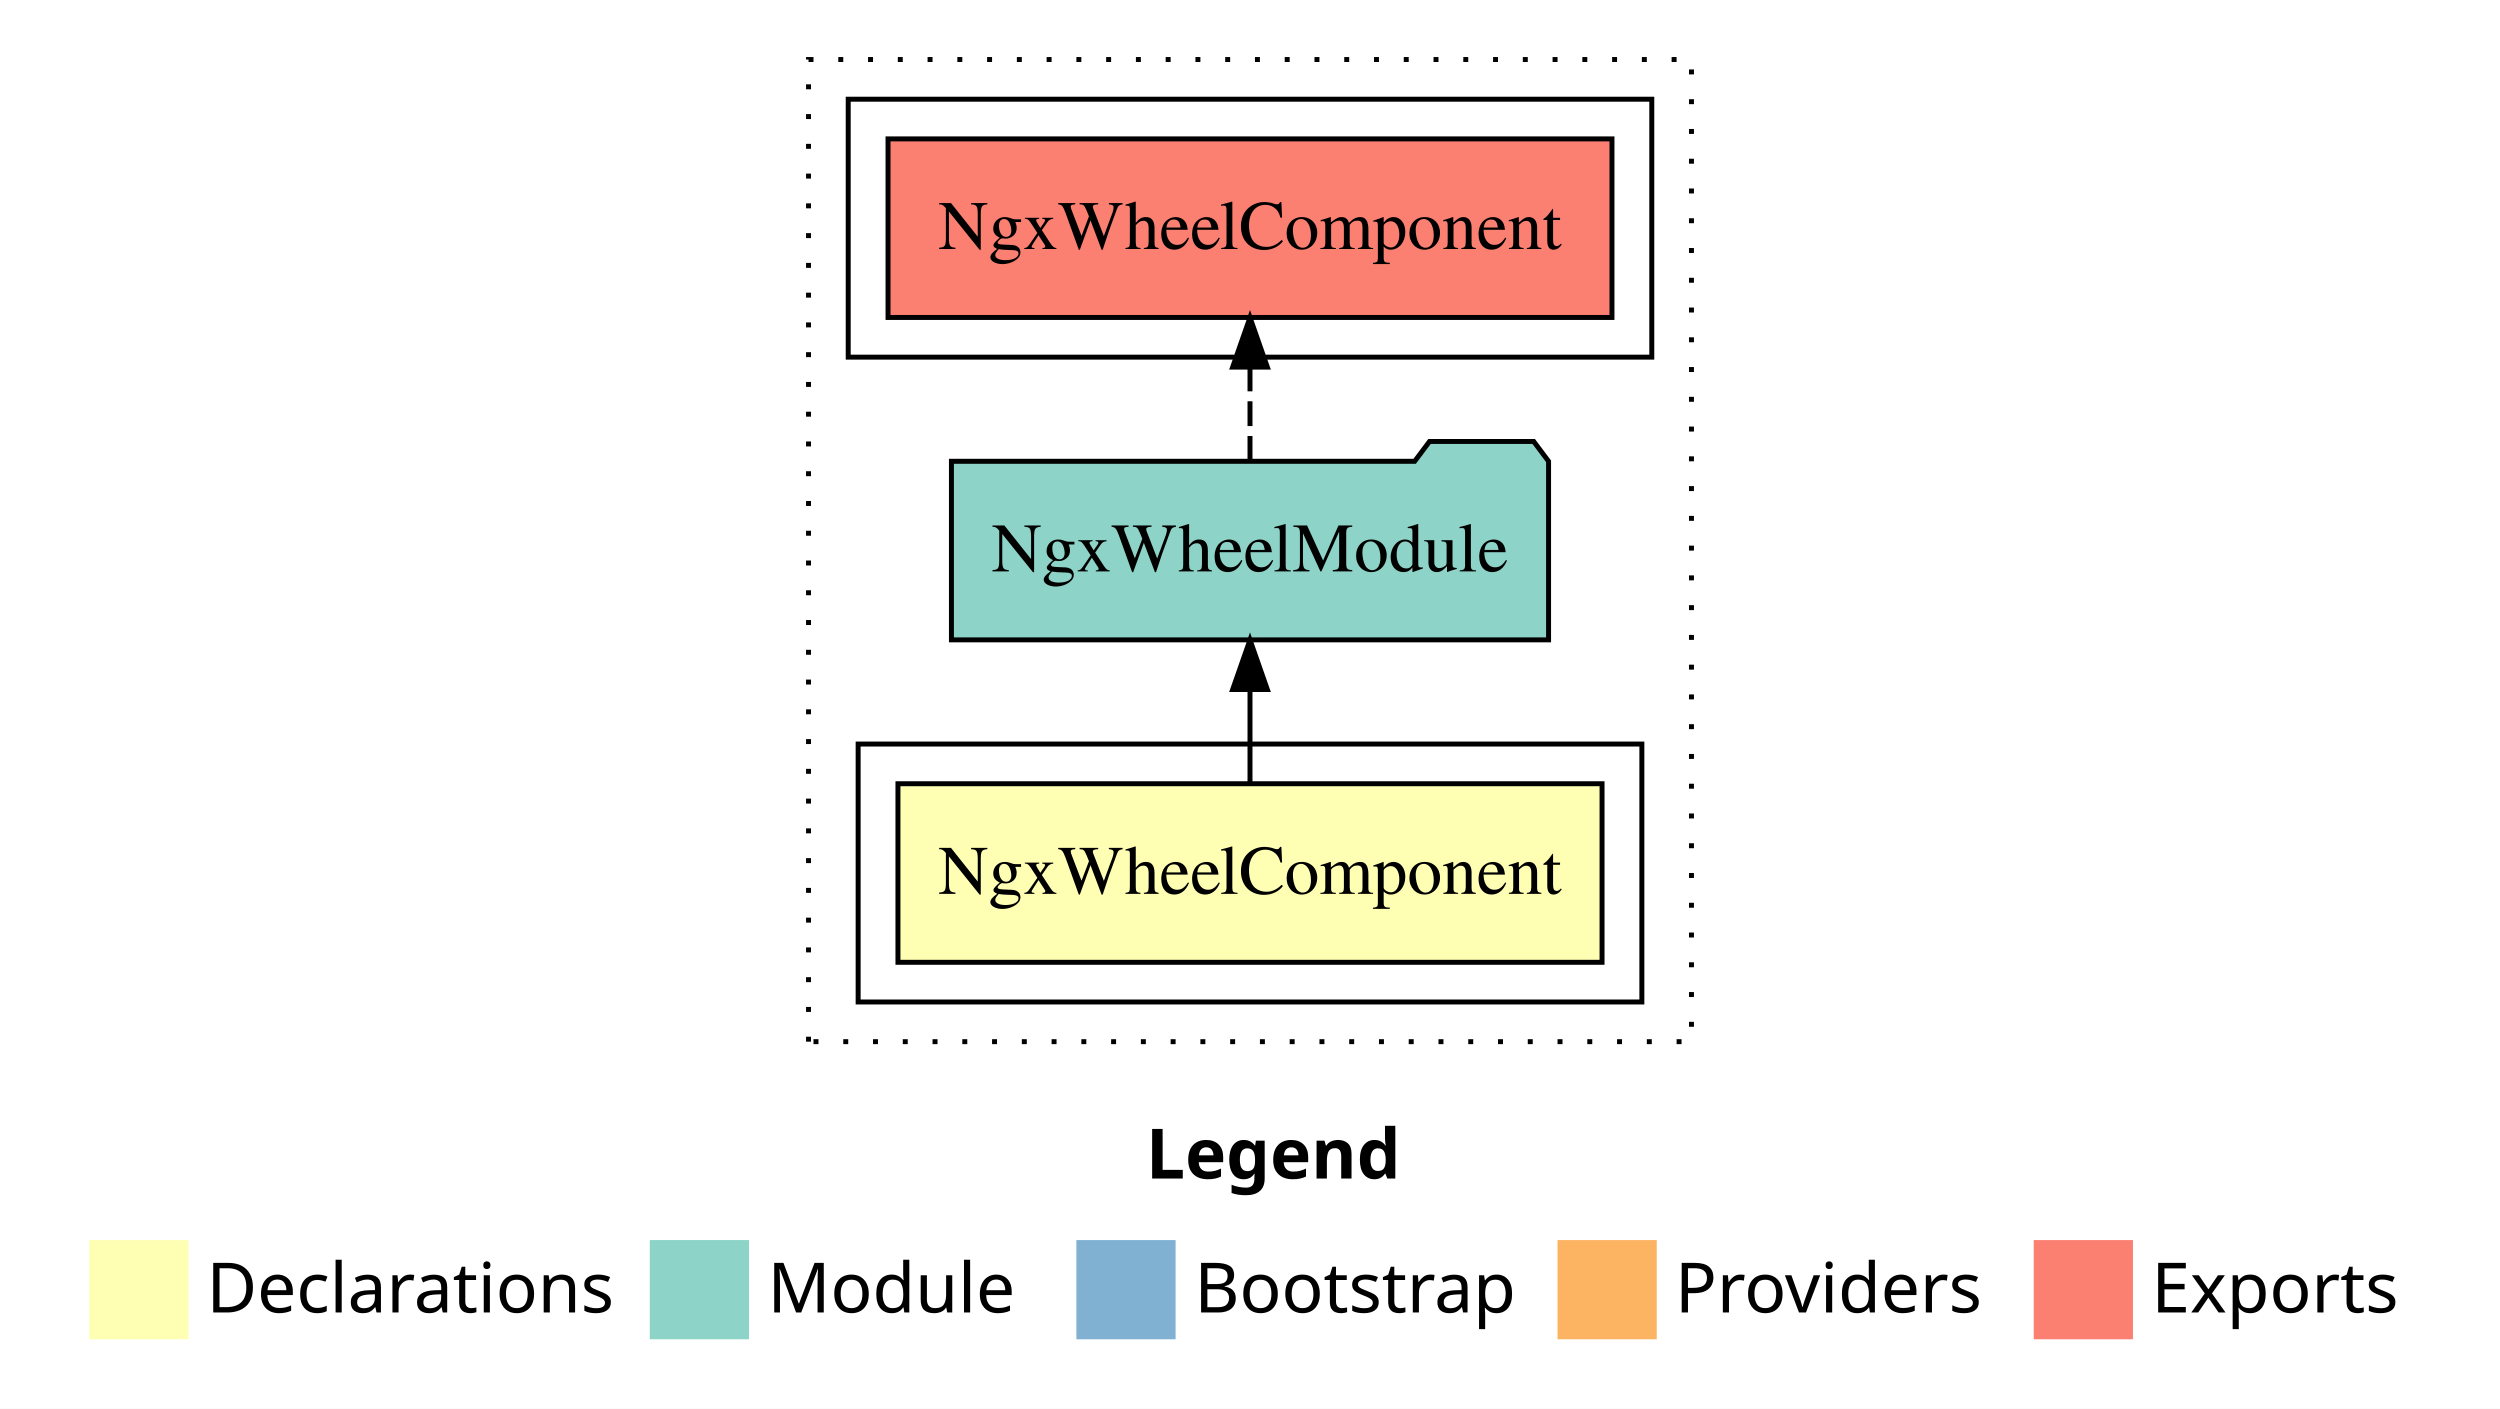
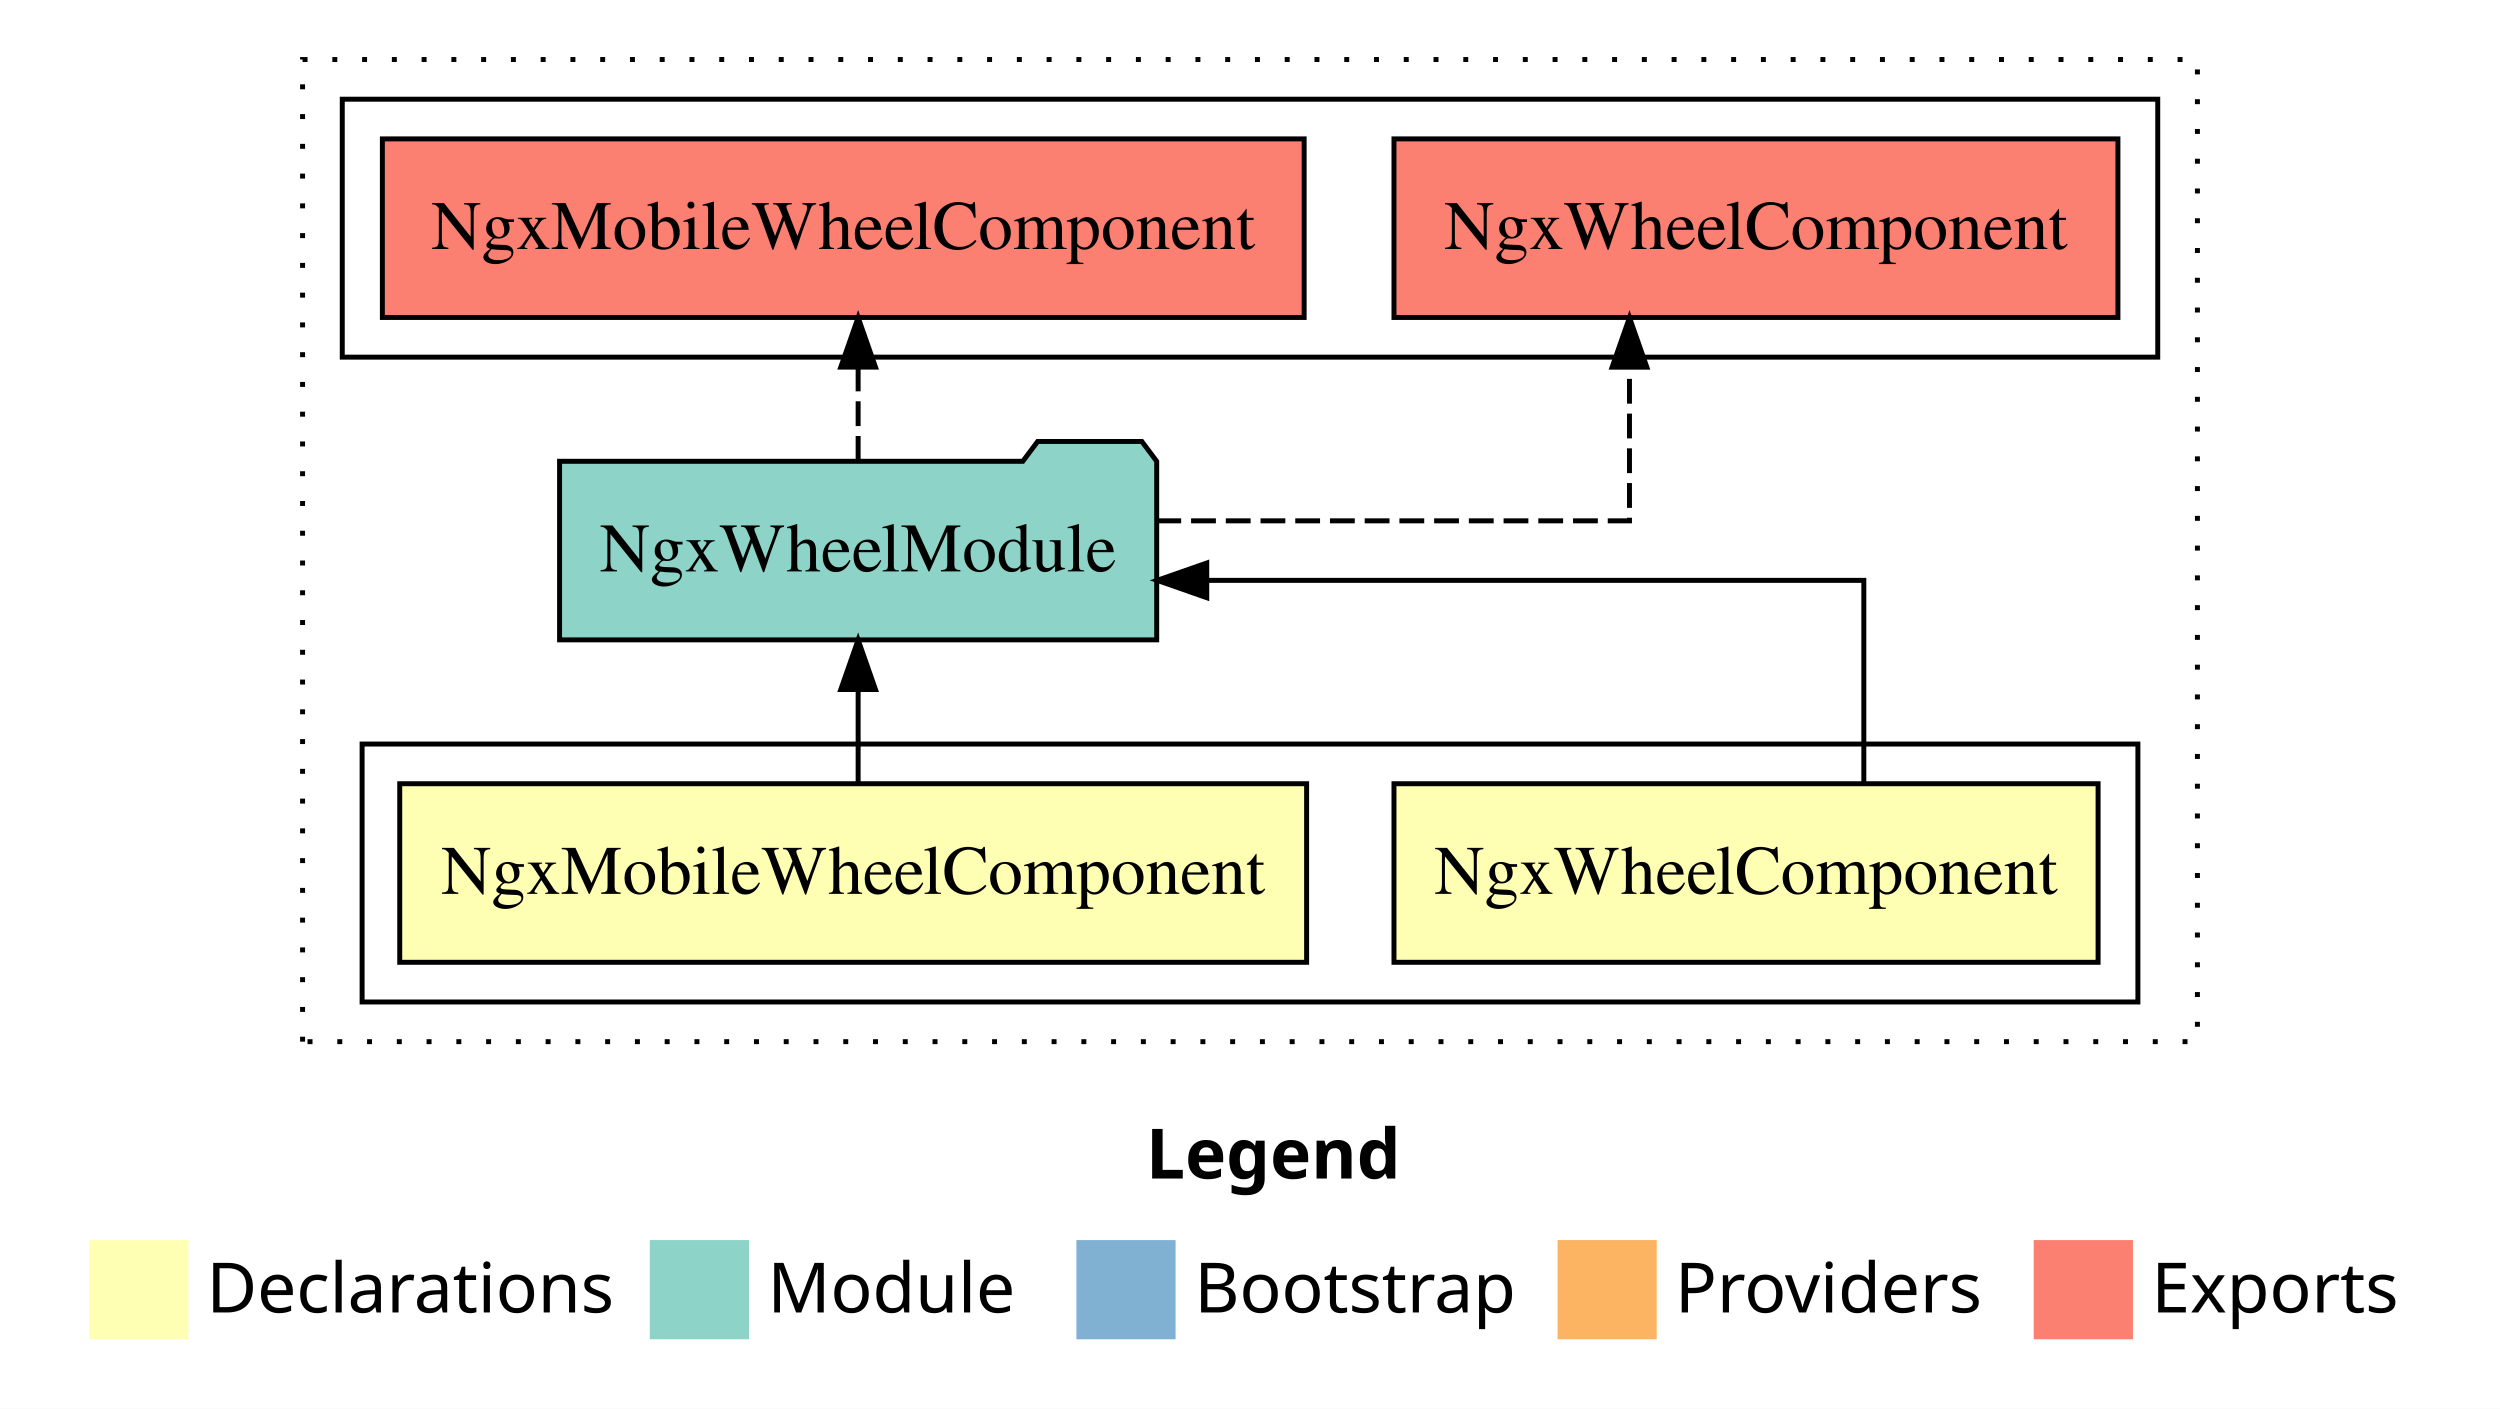
<svg xmlns="http://www.w3.org/2000/svg" width="504pt" height="284pt" viewBox="0.00 0.00 504.00 284.00">
  <g id="graph0" class="graph" transform="scale(1 1) rotate(0) translate(4 280)">
    <polygon fill="#ffffff" stroke="transparent" points="-4,4 -4,-280 500,-280 500,4 -4,4" />
    <text text-anchor="start" x="227.009" y="-42.4" font-family="sans-serif" font-weight="bold" font-size="14.00" fill="#000000">Legend</text>
    <polygon fill="#ffffb3" stroke="transparent" points="14,-10 14,-30 34,-30 34,-10 14,-10" />
    <text text-anchor="start" x="37.629" y="-15.4" font-family="sans-serif" font-size="14.00" fill="#000000">  Declarations</text>
    <polygon fill="#8dd3c7" stroke="transparent" points="127,-10 127,-30 147,-30 147,-10 127,-10" />
    <text text-anchor="start" x="150.725" y="-15.4" font-family="sans-serif" font-size="14.00" fill="#000000">  Module</text>
    <polygon fill="#80b1d3" stroke="transparent" points="213,-10 213,-30 233,-30 233,-10 213,-10" />
    <text text-anchor="start" x="236.781" y="-15.4" font-family="sans-serif" font-size="14.00" fill="#000000">  Bootstrap</text>
    <polygon fill="#fdb462" stroke="transparent" points="310,-10 310,-30 330,-30 330,-10 310,-10" />
    <text text-anchor="start" x="333.673" y="-15.4" font-family="sans-serif" font-size="14.00" fill="#000000">  Providers</text>
    <polygon fill="#fb8072" stroke="transparent" points="406,-10 406,-30 426,-30 426,-10 406,-10" />
    <text text-anchor="start" x="429.726" y="-15.4" font-family="sans-serif" font-size="14.00" fill="#000000">  Exports</text>
    <g id="clust1" class="cluster">
-       <polygon fill="none" stroke="#000000" stroke-dasharray="1,5" points="159,-70 159,-268 337,-268 337,-70 159,-70" />
+       <polygon fill="none" stroke="#000000" stroke-dasharray="1,5" points="57,-70 57,-268 439,-268 439,-70 57,-70" />
    </g>
    <g id="clust2" class="cluster">
-       <polygon fill="none" stroke="#000000" points="169,-78 169,-130 327,-130 327,-78 169,-78" />
+       <polygon fill="none" stroke="#000000" points="69,-78 69,-130 427,-130 427,-78 69,-78" />
    </g>
-     <g id="clust5" class="cluster">
-       <polygon fill="none" stroke="#000000" points="167,-208 167,-260 329,-260 329,-208 167,-208" />
+     <g id="clust6" class="cluster">
+       <polygon fill="none" stroke="#000000" points="65,-208 65,-260 431,-260 431,-208 65,-208" />
    </g>
    <g id="node1" class="node">
-       <polygon fill="#ffffb3" stroke="#000000" points="318.973,-122 177.027,-122 177.027,-86 318.973,-86 318.973,-122" />
-       <text text-anchor="middle" x="248" y="-99.8" font-family="Times,serif" font-size="14.00" fill="#000000">NgxWheelComponent</text>
+       <polygon fill="#ffffb3" stroke="#000000" points="418.973,-122 277.027,-122 277.027,-86 418.973,-86 418.973,-122" />
+       <text text-anchor="middle" x="348" y="-99.8" font-family="Times,serif" font-size="14.00" fill="#000000">NgxWheelComponent</text>
+     </g>
+     <g id="node3" class="node">
+       <polygon fill="#8dd3c7" stroke="#000000" points="229.191,-187 226.191,-191 205.191,-191 202.191,-187 108.809,-187 108.809,-151 229.191,-151 229.191,-187" />
+       <text text-anchor="middle" x="169" y="-164.8" font-family="Times,serif" font-size="14.00" fill="#000000">NgxWheelModule</text>
+     </g>
+     <g id="edge1" class="edge">
+       <path fill="none" stroke="#000000" d="M371.746,-122.022C371.746,-139.373 371.746,-163 371.746,-163 371.746,-163 239.281,-163 239.281,-163" />
+       <polygon fill="#000000" stroke="#000000" points="239.281,-159.5 229.281,-163 239.281,-166.5 239.281,-159.5" />
    </g>
    <g id="node2" class="node">
-       <polygon fill="#8dd3c7" stroke="#000000" points="308.191,-187 305.191,-191 284.191,-191 281.191,-187 187.809,-187 187.809,-151 308.191,-151 308.191,-187" />
-       <text text-anchor="middle" x="248" y="-164.8" font-family="Times,serif" font-size="14.00" fill="#000000">NgxWheelModule</text>
-     </g>
-     <g id="edge1" class="edge">
-       <path fill="none" stroke="#000000" d="M248,-122.106C248,-122.106 248,-140.991 248,-140.991" />
-       <polygon fill="#000000" stroke="#000000" points="244.5,-140.991 248,-150.991 251.5,-140.991 244.5,-140.991" />
-     </g>
-     <g id="node3" class="node">
-       <polygon fill="#fb8072" stroke="#000000" points="320.974,-252 175.026,-252 175.026,-216 320.974,-216 320.974,-252" />
-       <text text-anchor="middle" x="248" y="-229.8" font-family="Times,serif" font-size="14.00" fill="#000000">NgxWheelComponent </text>
+       <polygon fill="#ffffb3" stroke="#000000" points="259.414,-122 76.586,-122 76.586,-86 259.414,-86 259.414,-122" />
+       <text text-anchor="middle" x="168" y="-99.8" font-family="Times,serif" font-size="14.00" fill="#000000">NgxMobileWheelComponent</text>
    </g>
    <g id="edge2" class="edge">
-       <path fill="none" stroke="#000000" stroke-dasharray="5,2" d="M248,-187.106C248,-187.106 248,-205.991 248,-205.991" />
-       <polygon fill="#000000" stroke="#000000" points="244.5,-205.991 248,-215.991 251.5,-205.991 244.5,-205.991" />
+       <path fill="none" stroke="#000000" d="M169,-122.106C169,-122.106 169,-140.991 169,-140.991" />
+       <polygon fill="#000000" stroke="#000000" points="165.5,-140.991 169,-150.991 172.5,-140.991 165.5,-140.991" />
+     </g>
+     <g id="node4" class="node">
+       <polygon fill="#fb8072" stroke="#000000" points="422.974,-252 277.026,-252 277.026,-216 422.974,-216 422.974,-252" />
+       <text text-anchor="middle" x="350" y="-229.8" font-family="Times,serif" font-size="14.00" fill="#000000">NgxWheelComponent </text>
+     </g>
+     <g id="edge3" class="edge">
+       <path fill="none" stroke="#000000" stroke-dasharray="5,2" d="M229.122,-175C272.881,-175 324.504,-175 324.504,-175 324.504,-175 324.504,-205.977 324.504,-205.977" />
+       <polygon fill="#000000" stroke="#000000" points="321.005,-205.977 324.504,-215.977 328.005,-205.977 321.005,-205.977" />
+     </g>
+     <g id="node5" class="node">
+       <polygon fill="#fb8072" stroke="#000000" points="258.914,-252 73.086,-252 73.086,-216 258.914,-216 258.914,-252" />
+       <text text-anchor="middle" x="166" y="-229.8" font-family="Times,serif" font-size="14.00" fill="#000000">NgxMobileWheelComponent </text>
+     </g>
+     <g id="edge4" class="edge">
+       <path fill="none" stroke="#000000" stroke-dasharray="5,2" d="M169,-187.106C169,-187.106 169,-205.991 169,-205.991" />
+       <polygon fill="#000000" stroke="#000000" points="165.5,-205.991 169,-215.991 172.5,-205.991 165.5,-205.991" />
    </g>
  </g>
</svg>
